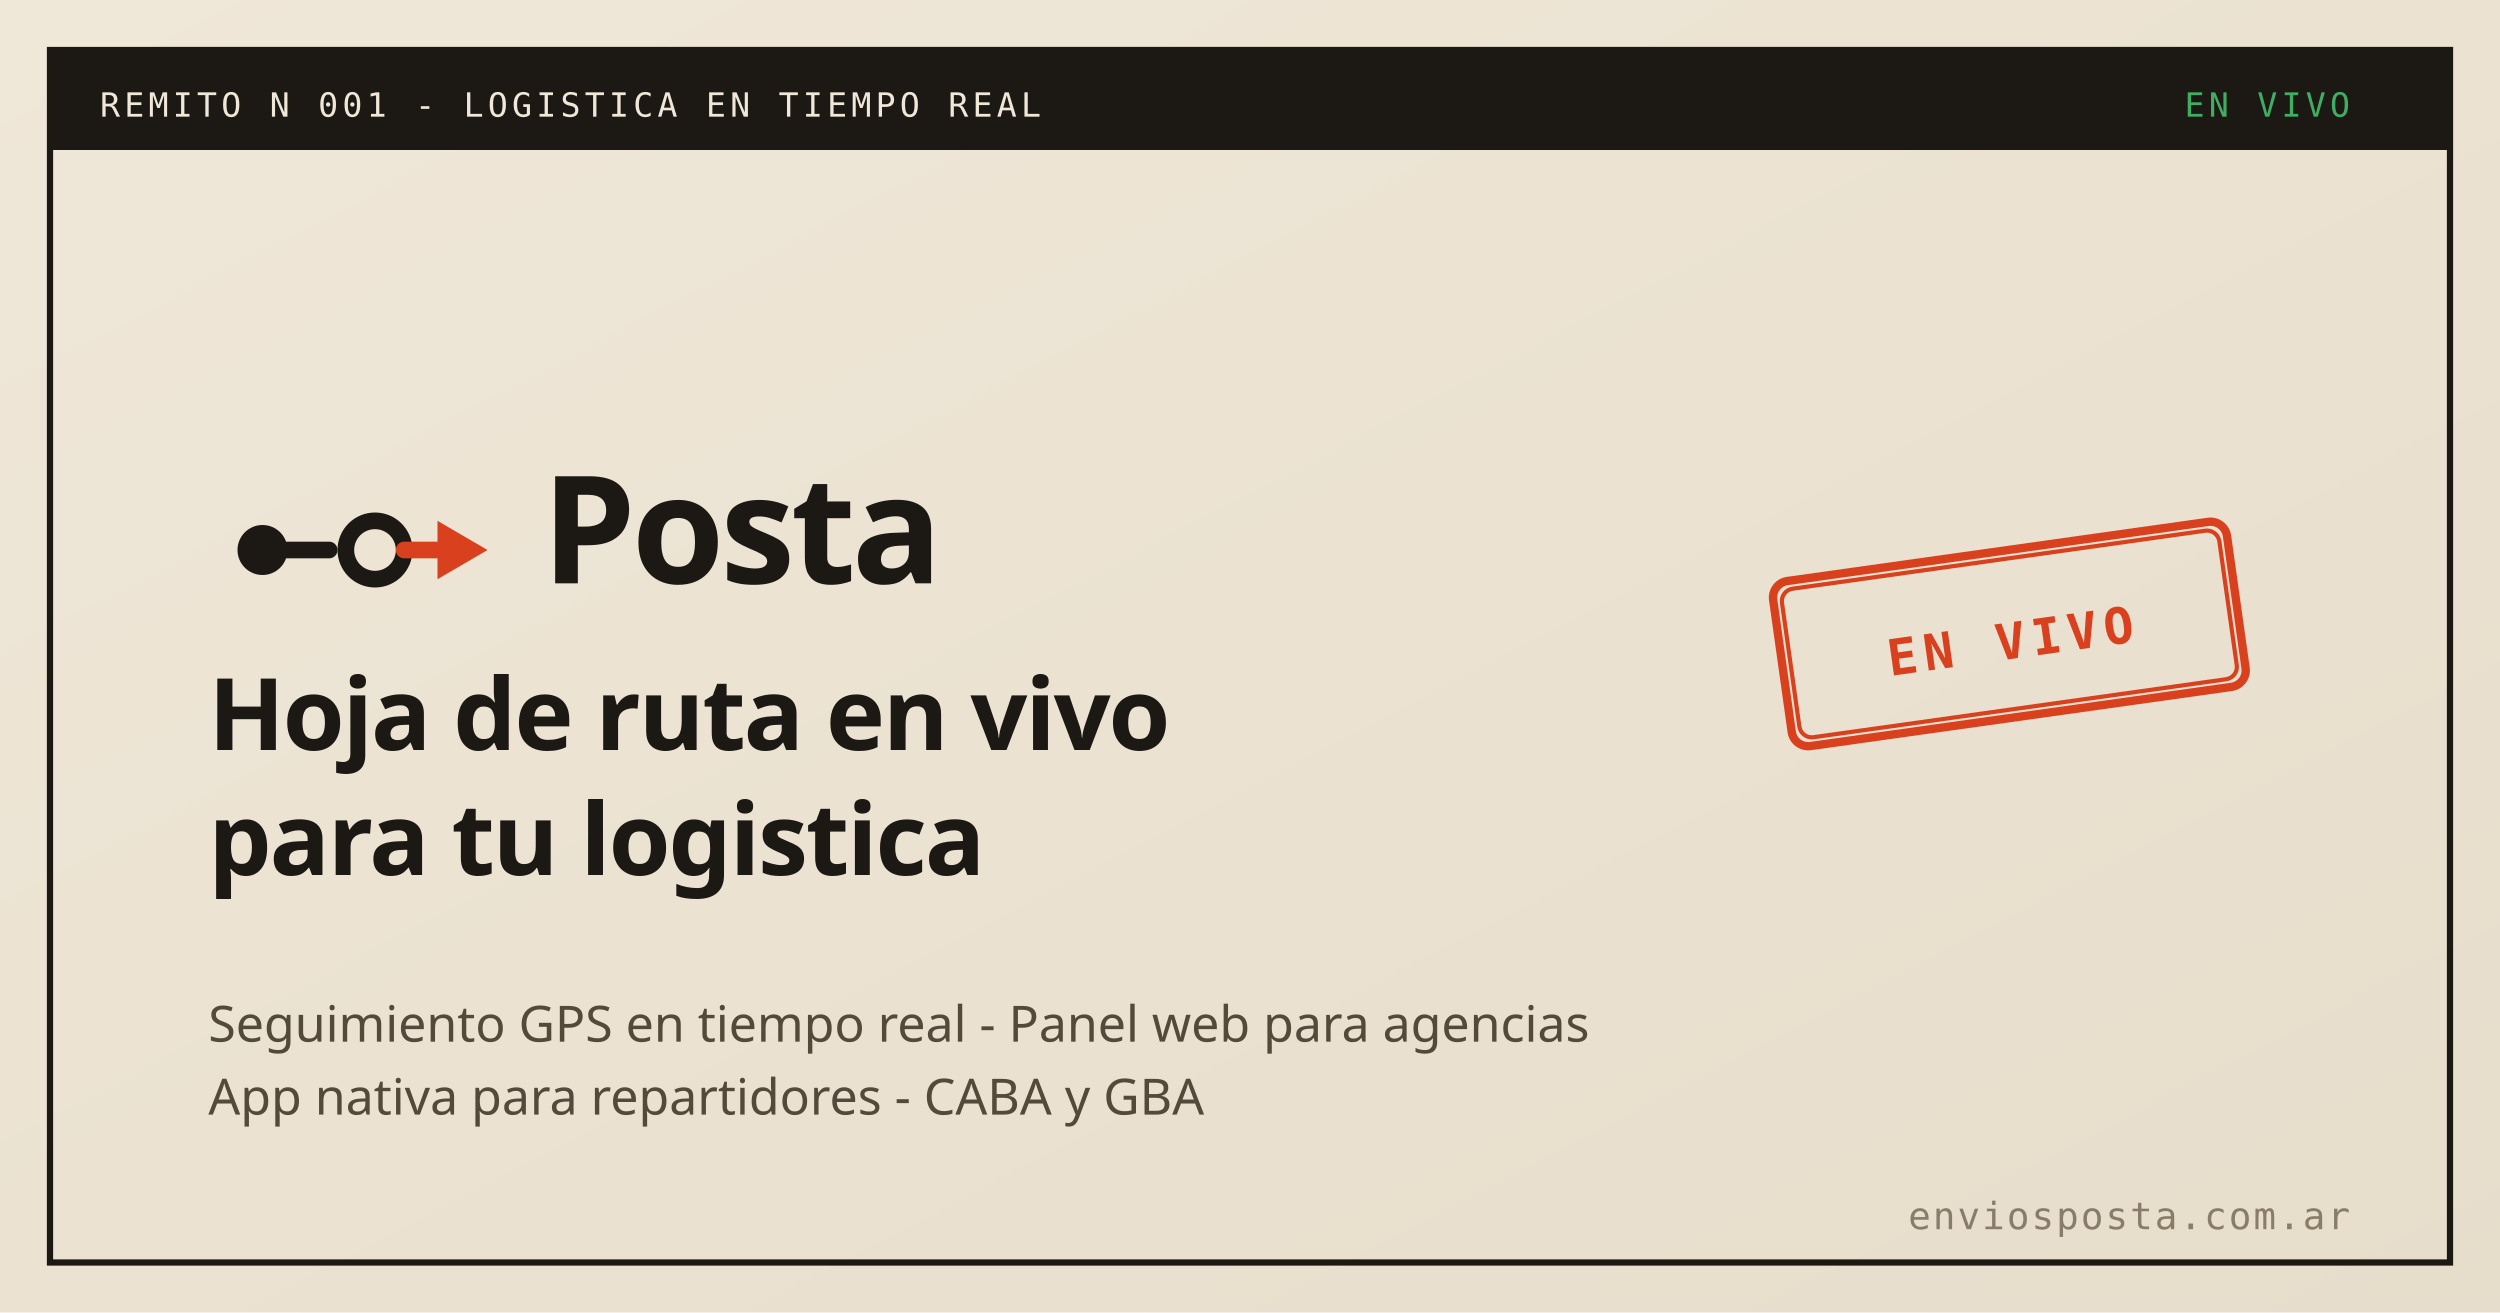
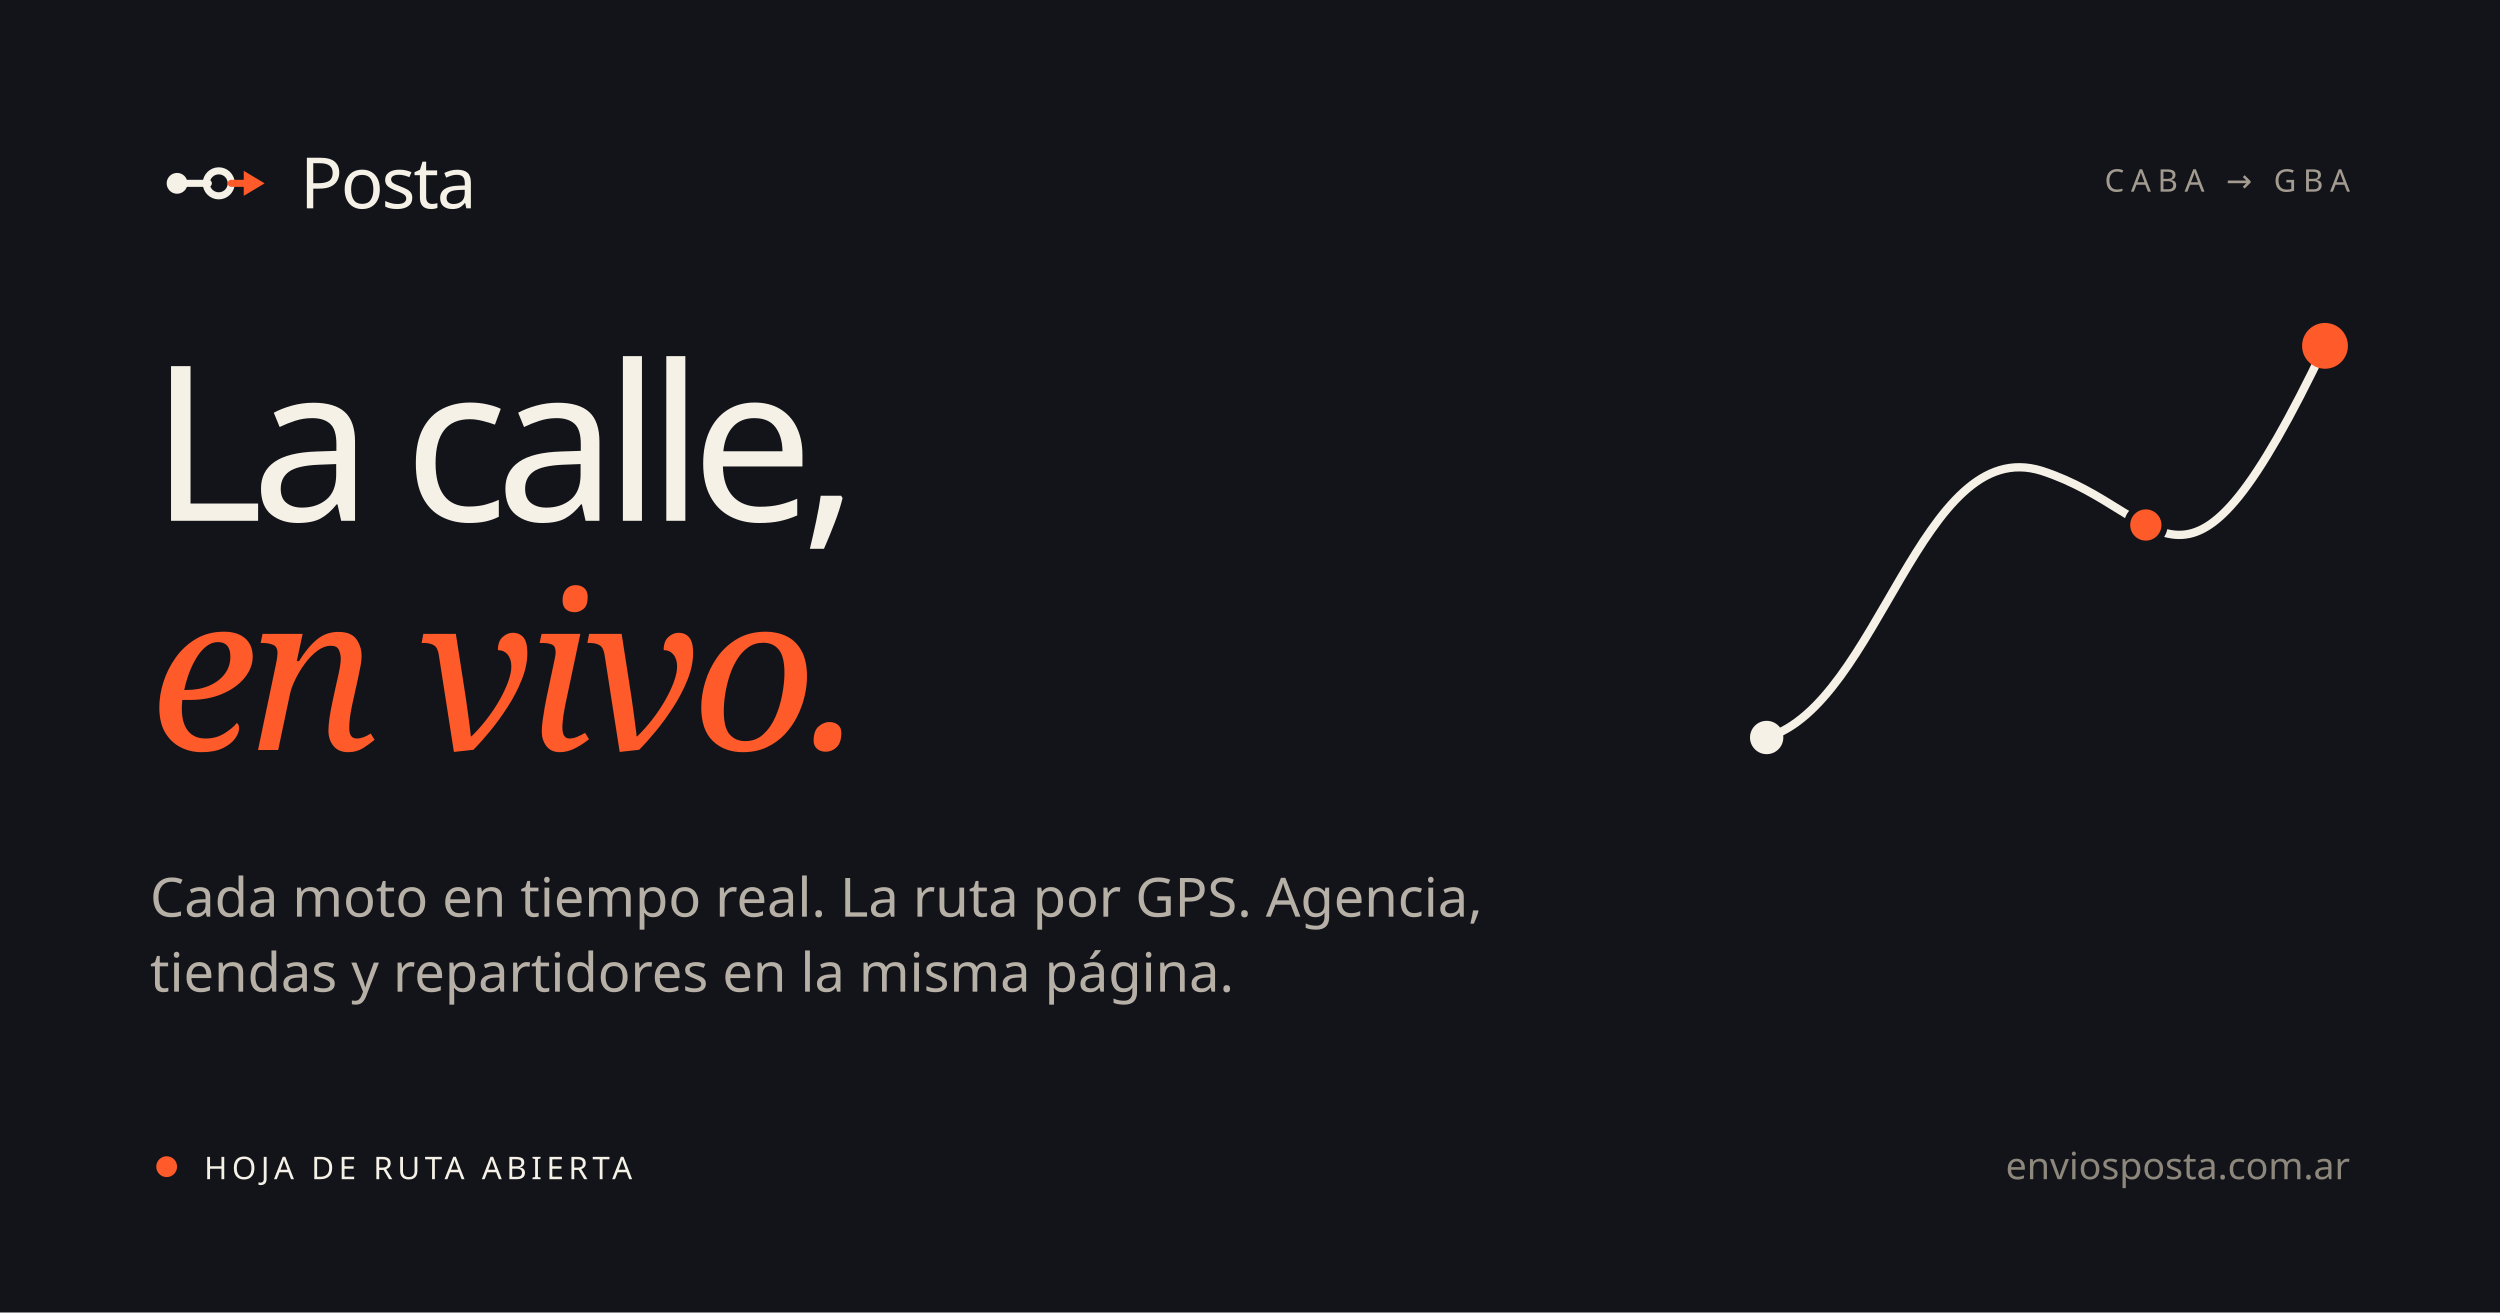
<svg xmlns="http://www.w3.org/2000/svg" width="1200" height="630" viewBox="0 0 1200 630">
-   <defs>
-     <linearGradient id="bg" x1="0%" y1="0%" x2="100%" y2="100%">
-       <stop offset="0%" style="stop-color:#EFE7D8" />
-       <stop offset="100%" style="stop-color:#E7DDCB" />
-     </linearGradient>
-   </defs>
-   <rect width="1200" height="630" fill="url(#bg)" />
-   <rect x="24" y="24" width="1152" height="582" fill="none" stroke="#1C1814" stroke-width="3" />
-   <rect x="24" y="24" width="1152" height="48" fill="#1C1814" />
-   <text x="48" y="56" fill="#EFE7D8" font-family="monospace" font-size="16" letter-spacing="2">REMITO N 001 - LOGISTICA EN TIEMPO REAL</text>
-   <text x="1128" y="56" fill="#3FAE63" font-family="monospace" font-size="16" letter-spacing="2" text-anchor="end">EN VIVO</text>
-   <g transform="translate(100, 200)">
-     <circle cx="26" cy="64" r="12" fill="#1C1814" />
-     <line x1="38" y1="64" x2="58" y2="64" stroke="#1C1814" stroke-width="8" stroke-linecap="round" />
-     <circle cx="80" cy="64" r="14" fill="none" stroke="#1C1814" stroke-width="8" />
-     <line x1="94" y1="64" x2="114" y2="64" stroke="#D8401E" stroke-width="8" stroke-linecap="round" />
-     <path d="M110 50 L134 64 L110 78 Z" fill="#D8401E" />
+   <rect width="1200" height="630" fill="#12141a" />
+   <g transform="translate(72, 56)">
+     <circle cx="13" cy="32" r="5" fill="#f6f1e6" />
+     <line x1="18" y1="32" x2="28" y2="32" stroke="#f6f1e6" stroke-width="3.4" stroke-linecap="round" />
+     <circle cx="33" cy="32" r="6" fill="none" stroke="#f6f1e6" stroke-width="3.4" />
+     <line x1="39" y1="32" x2="46" y2="32" stroke="#ff5a2a" stroke-width="3.4" stroke-linecap="round" />
+     <path d="M45 26 L55 32 L45 38 Z" fill="#ff5a2a" />
+     <text x="72" y="44" fill="#f6f1e6" font-family="system-ui, sans-serif" font-size="34" font-weight="500" letter-spacing="-1">Posta</text>
  </g>
-   <text x="260" y="280" fill="#1C1814" font-family="system-ui, sans-serif" font-size="72" font-weight="800" letter-spacing="-2">Posta</text>
-   <text x="100" y="360" fill="#1C1814" font-family="system-ui, sans-serif" font-size="48" font-weight="700" letter-spacing="-1">Hoja de ruta en vivo</text>
-   <text x="100" y="420" fill="#1C1814" font-family="system-ui, sans-serif" font-size="48" font-weight="700" letter-spacing="-1">para tu logistica</text>
-   <text x="100" y="500" fill="#544A3C" font-family="system-ui, sans-serif" font-size="24">Seguimiento GPS en tiempo real - Panel web para agencias</text>
-   <text x="100" y="535" fill="#544A3C" font-family="system-ui, sans-serif" font-size="24">App nativa para repartidores - CABA y GBA</text>
-   <g transform="translate(850, 280) rotate(-8)">
-     <rect x="0" y="0" width="220" height="80" fill="none" stroke="#D8401E" stroke-width="4" rx="8" />
-     <rect x="4" y="4" width="212" height="72" fill="none" stroke="#D8401E" stroke-width="2" rx="6" />
-     <text x="110" y="52" fill="#D8401E" font-family="monospace" font-size="24" font-weight="700" text-anchor="middle" letter-spacing="3">EN VIVO</text>
+   <text x="1128" y="92" fill="#a39b90" font-family="system-ui, sans-serif" font-size="15" letter-spacing="3.2" text-anchor="end">CABA → GBA</text>
+   <text x="72" y="250" fill="#f6f1e6" font-family="system-ui, sans-serif" font-size="104" font-weight="500" letter-spacing="-6">La calle,</text>
+   <text x="72" y="360" fill="#ff5a2a" font-family="Georgia, serif" font-size="104" font-style="italic" letter-spacing="-4">en vivo.</text>
+   <text x="72" y="440" fill="#b7b0a6" font-family="system-ui, sans-serif" font-size="26">Cada moto en tiempo real. La ruta por GPS. Agencia,</text>
+   <text x="72" y="476" fill="#b7b0a6" font-family="system-ui, sans-serif" font-size="26">tiendas y repartidores en la misma página.</text>
+   <circle cx="80" cy="560" r="5" fill="#ff5a2a" />
+   <text x="98" y="566" fill="#f6f1e6" font-family="system-ui, sans-serif" font-size="15" letter-spacing="2.2">HOJA DE RUTA ABIERTA</text>
+   <text x="1128" y="566" fill="#8d877c" font-family="system-ui, sans-serif" font-size="18" text-anchor="end">enviosposta.com.ar</text>
+   <g transform="translate(812, 118)">
+     <path d="M36 236 C90 220 110 90 168 108 C230 128 236 190 304 48" fill="none" stroke="#f6f1e6" stroke-width="4" stroke-linecap="round" />
+     <circle cx="36" cy="236" r="8" fill="#f6f1e6" />
+     <circle cx="304" cy="48" r="11" fill="#ff5a2a" />
+     <circle cx="218" cy="134" r="9" fill="#ff5a2a" stroke="#12141a" stroke-width="3" />
  </g>
-   <text x="1128" y="590" fill="#897C68" font-family="monospace" font-size="18" text-anchor="end" letter-spacing="1">enviosposta.com.ar</text>
</svg>
